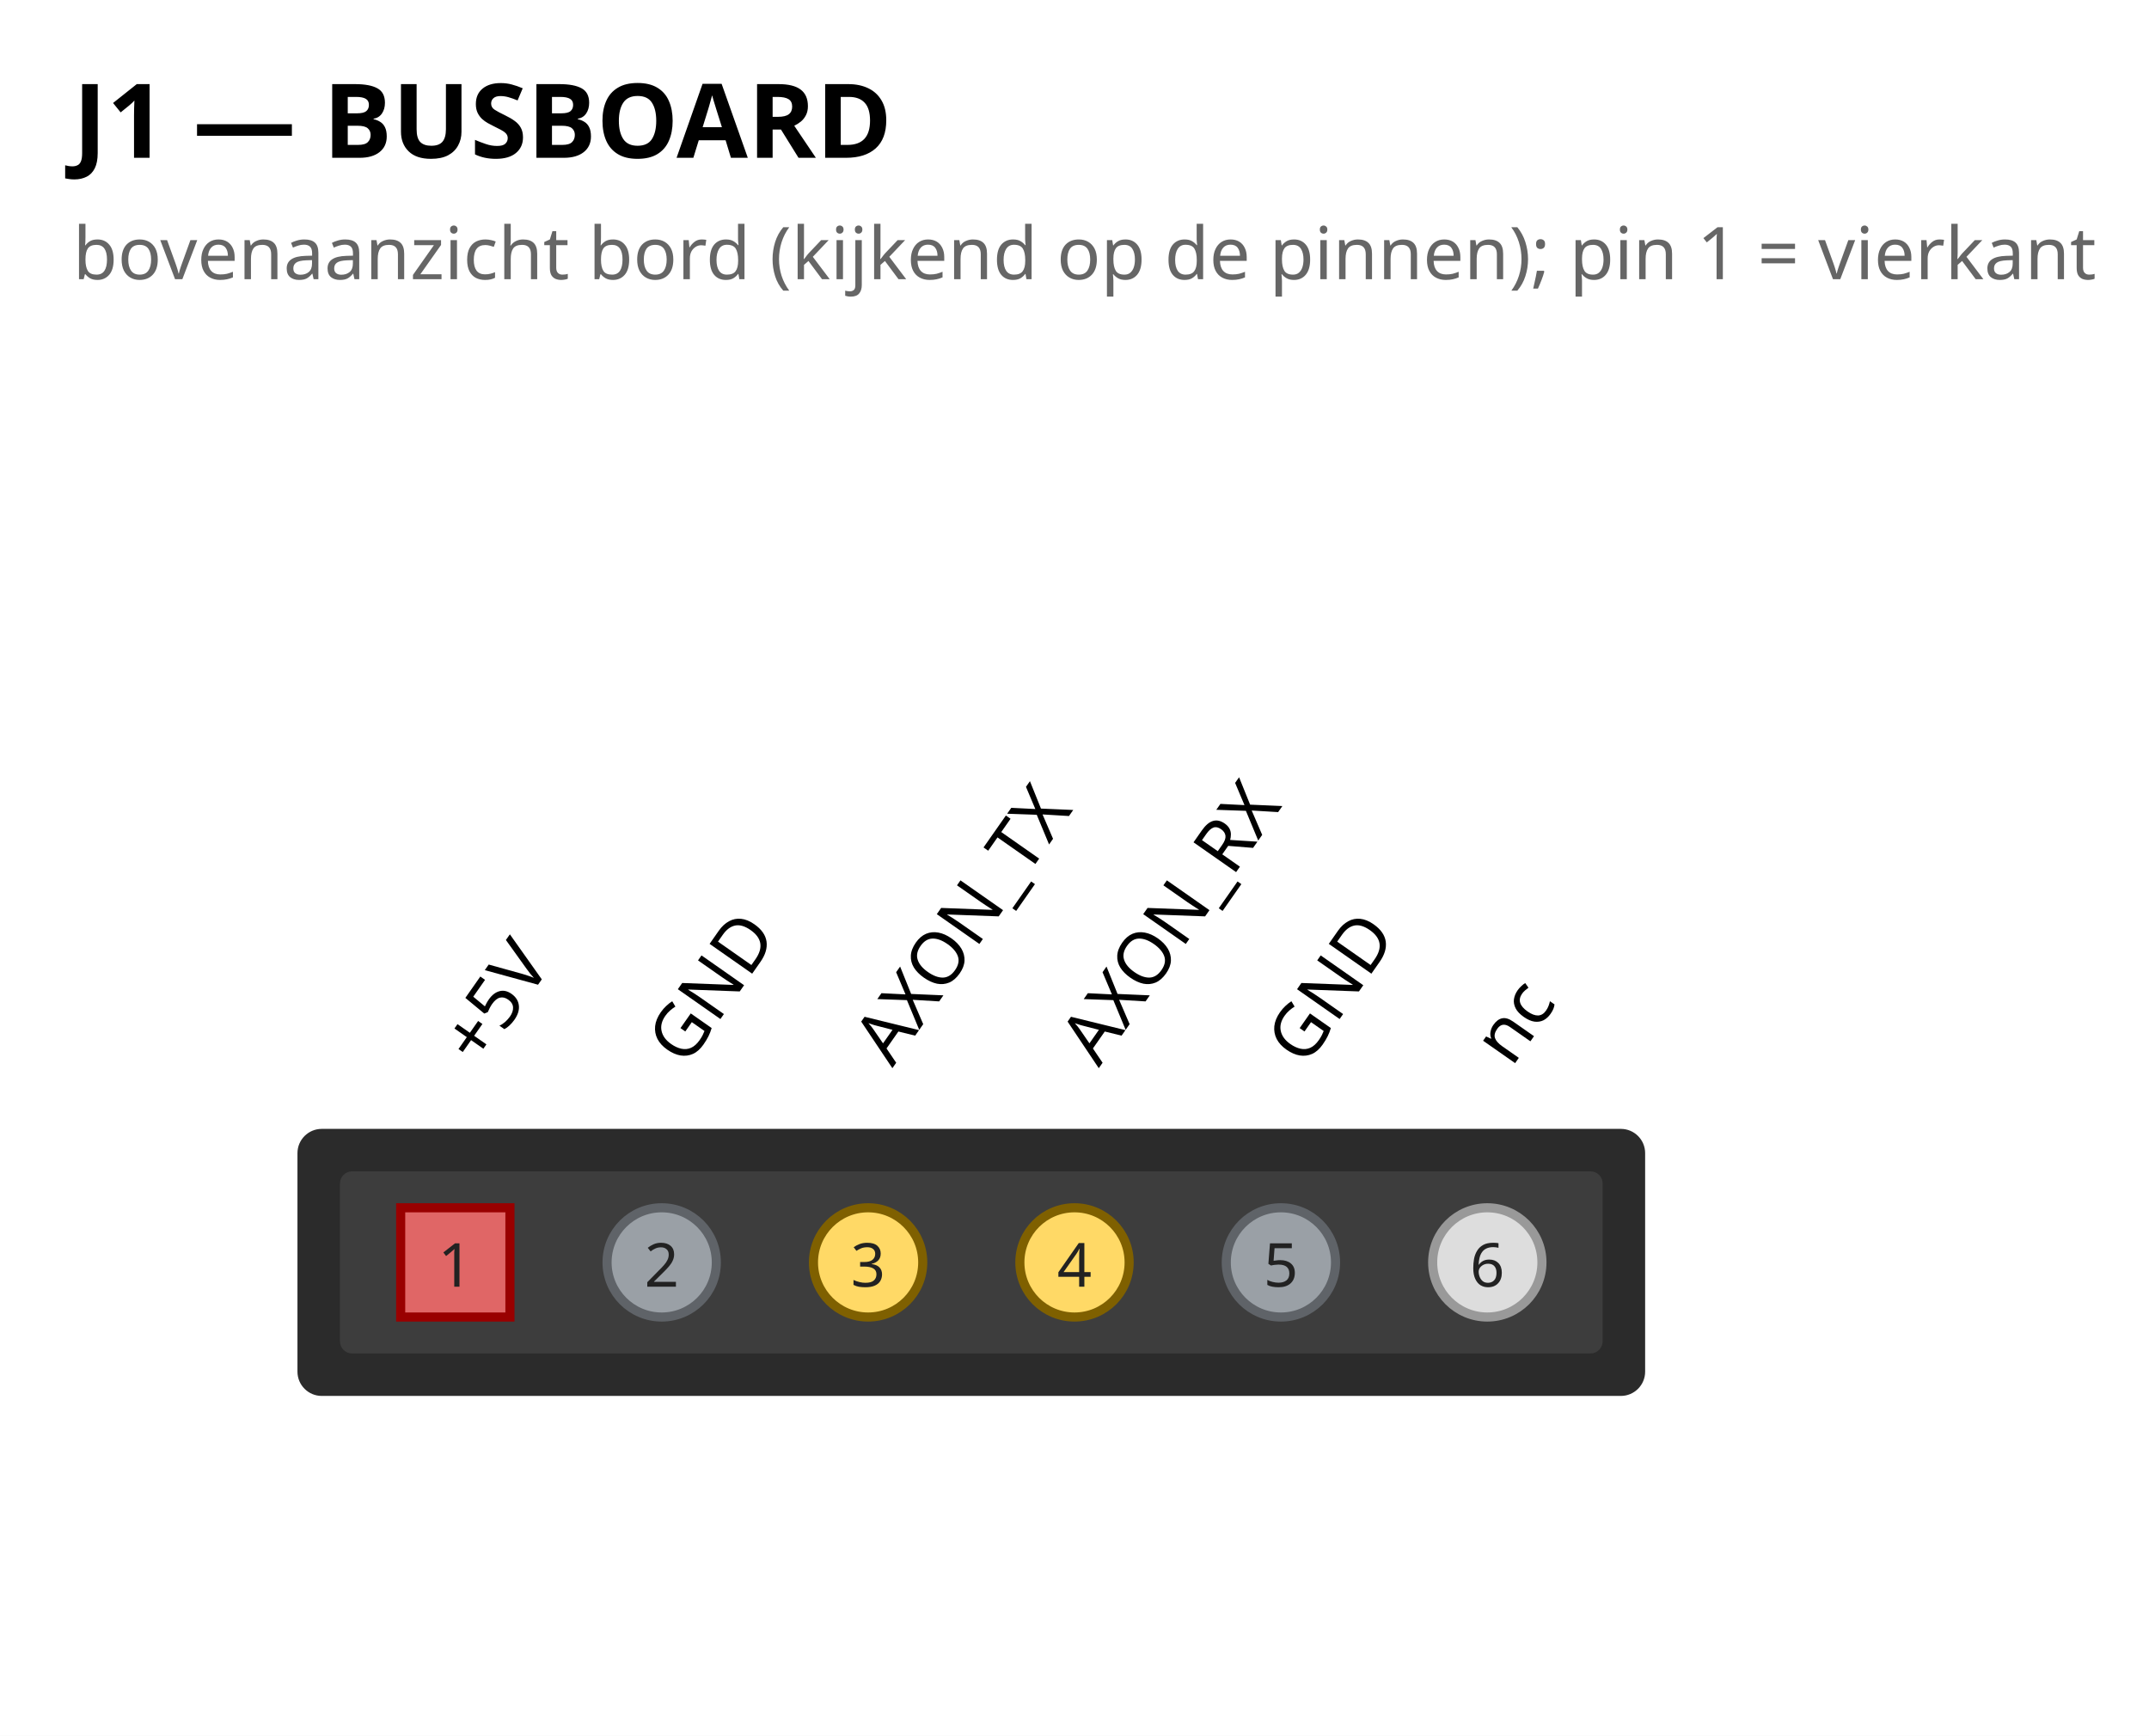
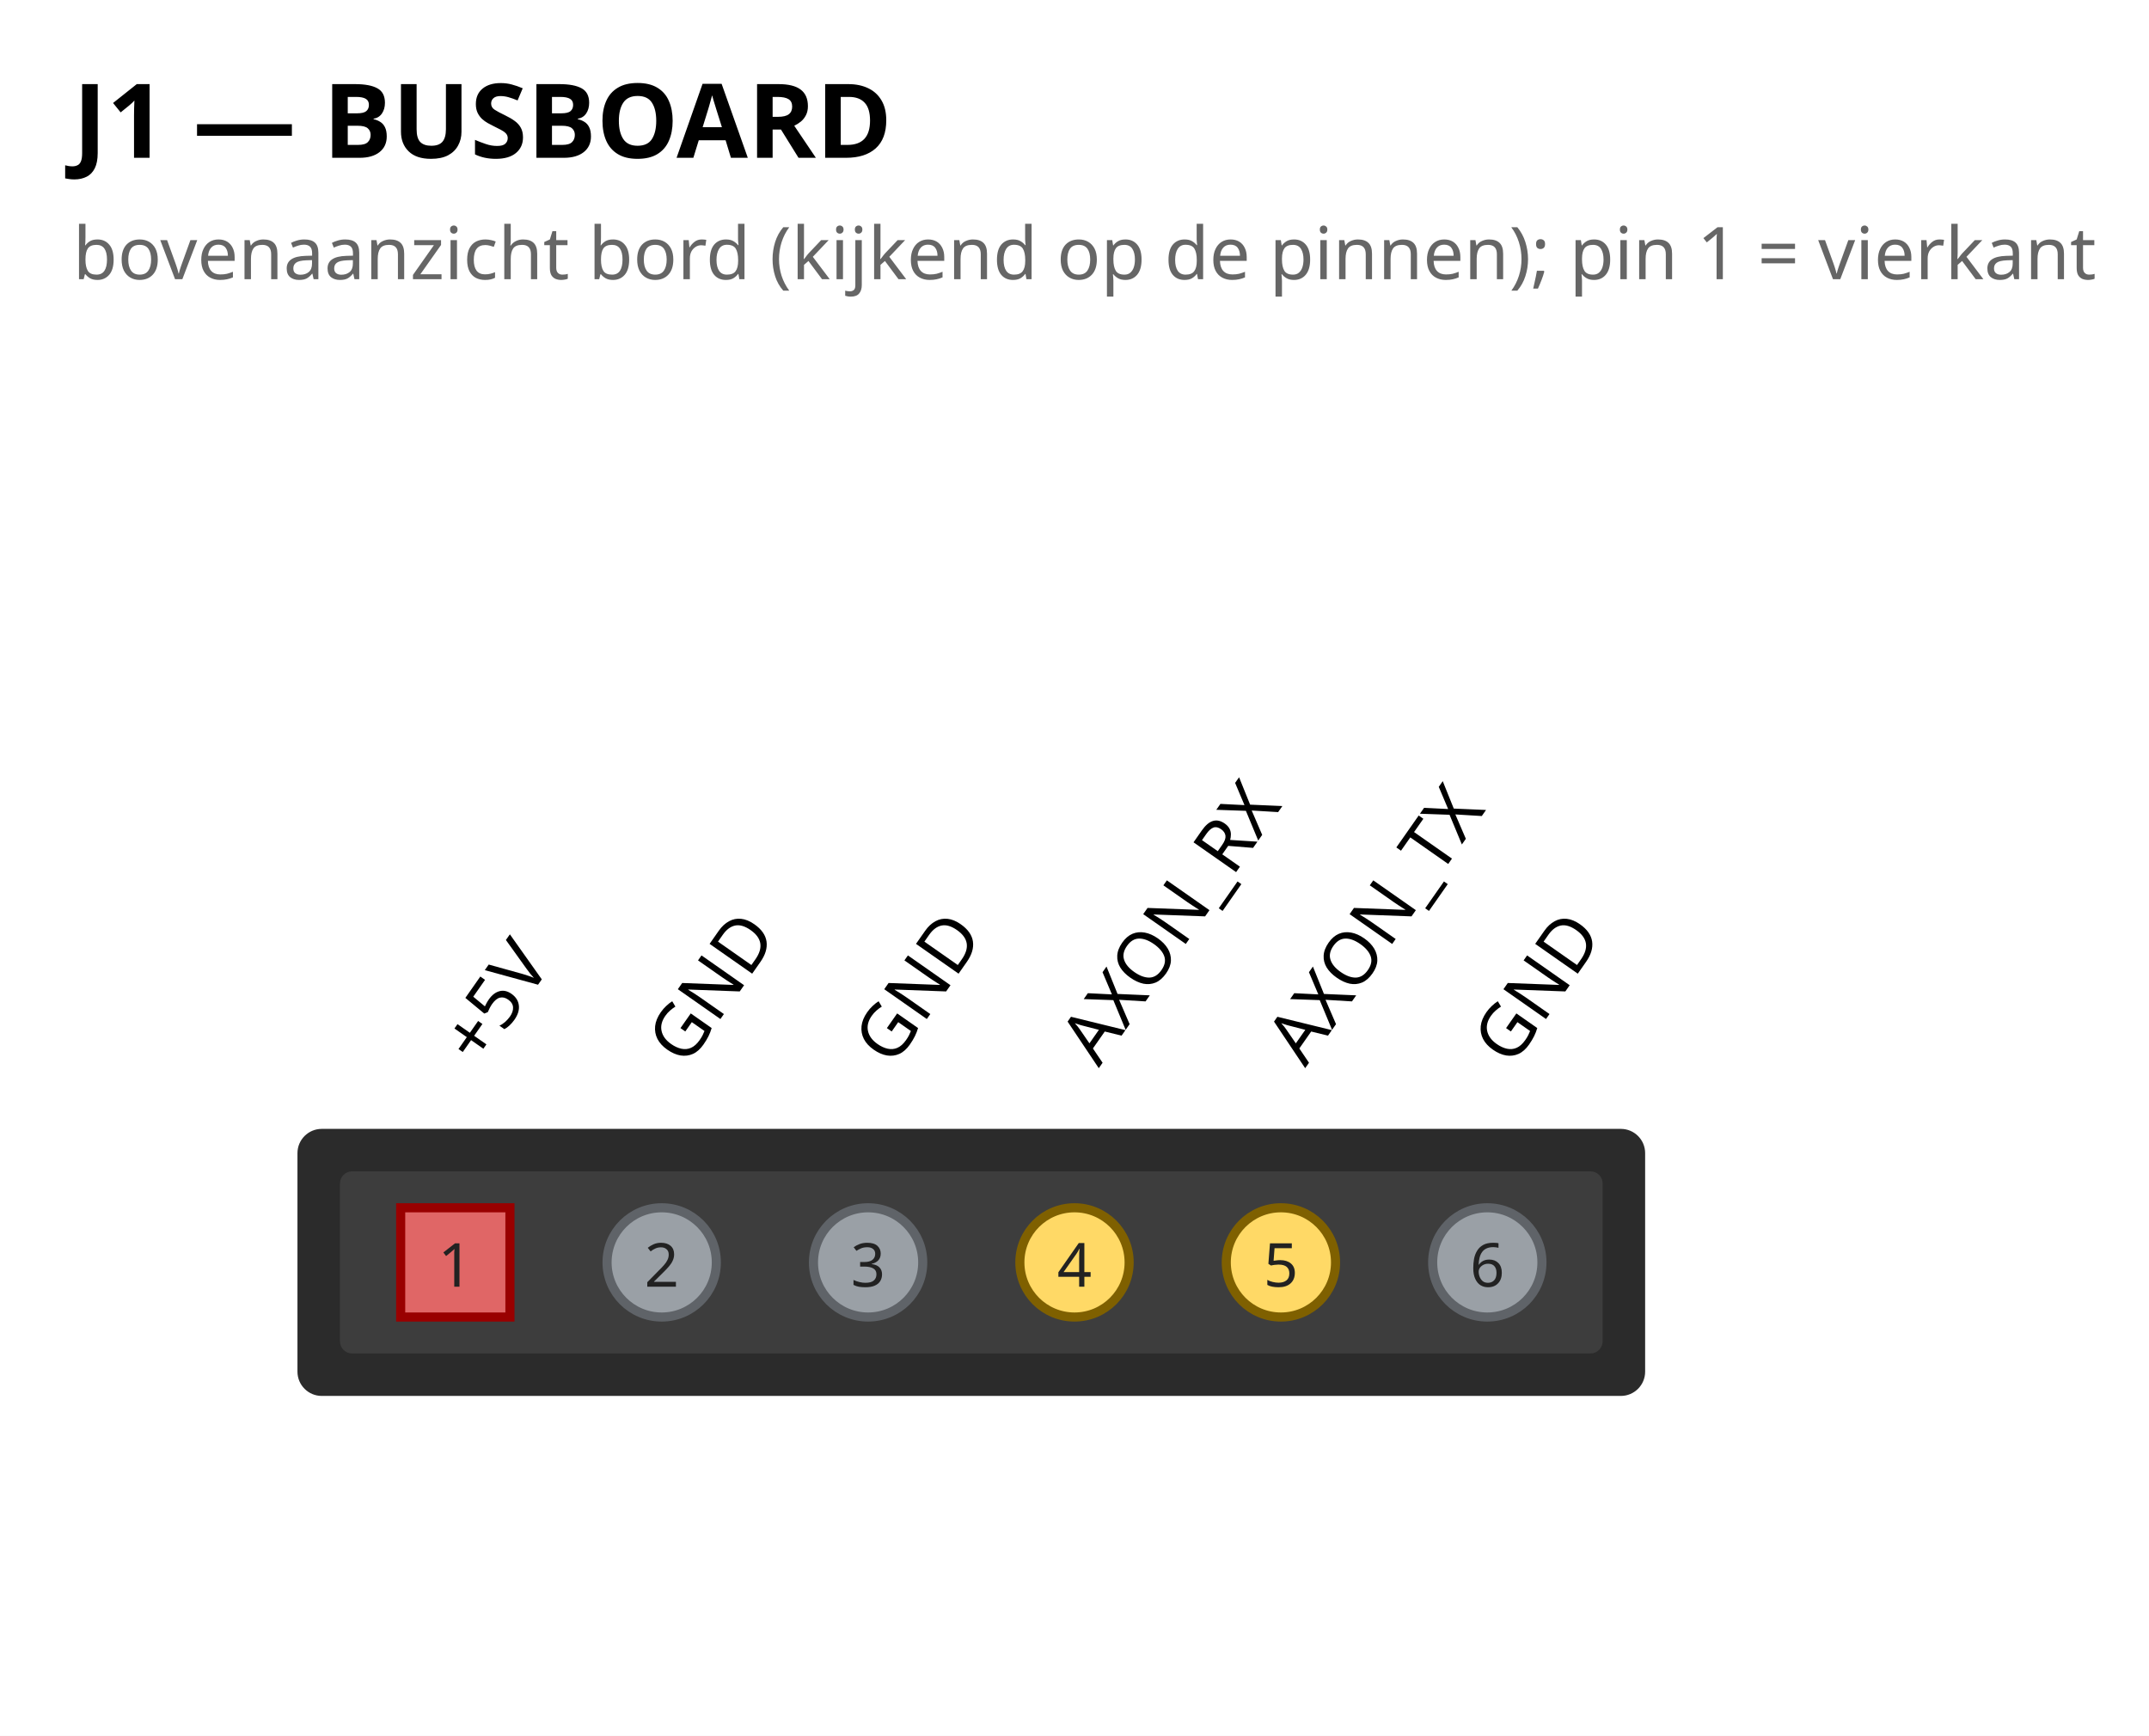
<svg xmlns="http://www.w3.org/2000/svg" width="354" height="286" viewBox="0 0 354 286" font-family="sans-serif">
  <rect width="354" height="286" fill="white" />
  <text x="12" y="26" font-size="17" font-weight="bold">J1 — BUSBOARD</text>
  <text x="12" y="46" font-size="12" fill="#666">bovenaanzicht bord (kijkend op de pinnen); pin 1 = vierkant</text>
  <rect x="49.0" y="186.0" width="222.0" height="44.0" rx="4" fill="#2b2b2b" />
  <rect x="56.0" y="193.0" width="208.0" height="30.0" rx="2" fill="#3d3d3d" />
  <rect x="66.0" y="199.0" width="18" height="18" fill="#e06666" stroke="#990000" stroke-width="1.5" />
  <text x="75.0" y="212.0" font-size="10" text-anchor="middle" fill="#222">1</text>
  <text x="79.0" y="176.0" font-size="12" transform="rotate(-55 79.0 176.0)">+5V</text>
  <circle cx="109.0" cy="208.0" r="9" fill="#9aa0a6" stroke="#5f6368" stroke-width="1.5" />
  <text x="109.0" y="212.0" font-size="10" text-anchor="middle" fill="#222">2</text>
  <text x="113.0" y="176.0" font-size="12" transform="rotate(-55 113.0 176.0)">GND</text>
-   <circle cx="143.0" cy="208.0" r="9" fill="#ffd966" stroke="#7f6000" stroke-width="1.5" />
+   <circle cx="143.0" cy="208.0" r="9" fill="#9aa0a6" stroke="#5f6368" stroke-width="1.5" />
  <text x="143.0" y="212.0" font-size="10" text-anchor="middle" fill="#222">3</text>
-   <text x="147.0" y="176.0" font-size="12" transform="rotate(-55 147.0 176.0)">AXON_TX</text>
+   <text x="147.0" y="176.0" font-size="12" transform="rotate(-55 147.0 176.0)">GND</text>
  <circle cx="177.0" cy="208.0" r="9" fill="#ffd966" stroke="#7f6000" stroke-width="1.5" />
  <text x="177.0" y="212.0" font-size="10" text-anchor="middle" fill="#222">4</text>
  <text x="181.0" y="176.0" font-size="12" transform="rotate(-55 181.0 176.0)">AXON_RX</text>
-   <circle cx="211.0" cy="208.0" r="9" fill="#9aa0a6" stroke="#5f6368" stroke-width="1.5" />
+   <circle cx="211.0" cy="208.0" r="9" fill="#ffd966" stroke="#7f6000" stroke-width="1.5" />
  <text x="211.0" y="212.0" font-size="10" text-anchor="middle" fill="#222">5</text>
-   <text x="215.0" y="176.0" font-size="12" transform="rotate(-55 215.0 176.0)">GND</text>
-   <circle cx="245.0" cy="208.0" r="9" fill="#ddd" stroke="#999" stroke-width="1.5" />
+   <text x="215.0" y="176.0" font-size="12" transform="rotate(-55 215.0 176.0)">AXON_TX</text>
+   <circle cx="245.0" cy="208.0" r="9" fill="#9aa0a6" stroke="#5f6368" stroke-width="1.5" />
  <text x="245.0" y="212.0" font-size="10" text-anchor="middle" fill="#222">6</text>
-   <text x="249.0" y="176.0" font-size="12" transform="rotate(-55 249.0 176.0)">nc</text>
+   <text x="249.0" y="176.0" font-size="12" transform="rotate(-55 249.0 176.0)">GND</text>
</svg>
